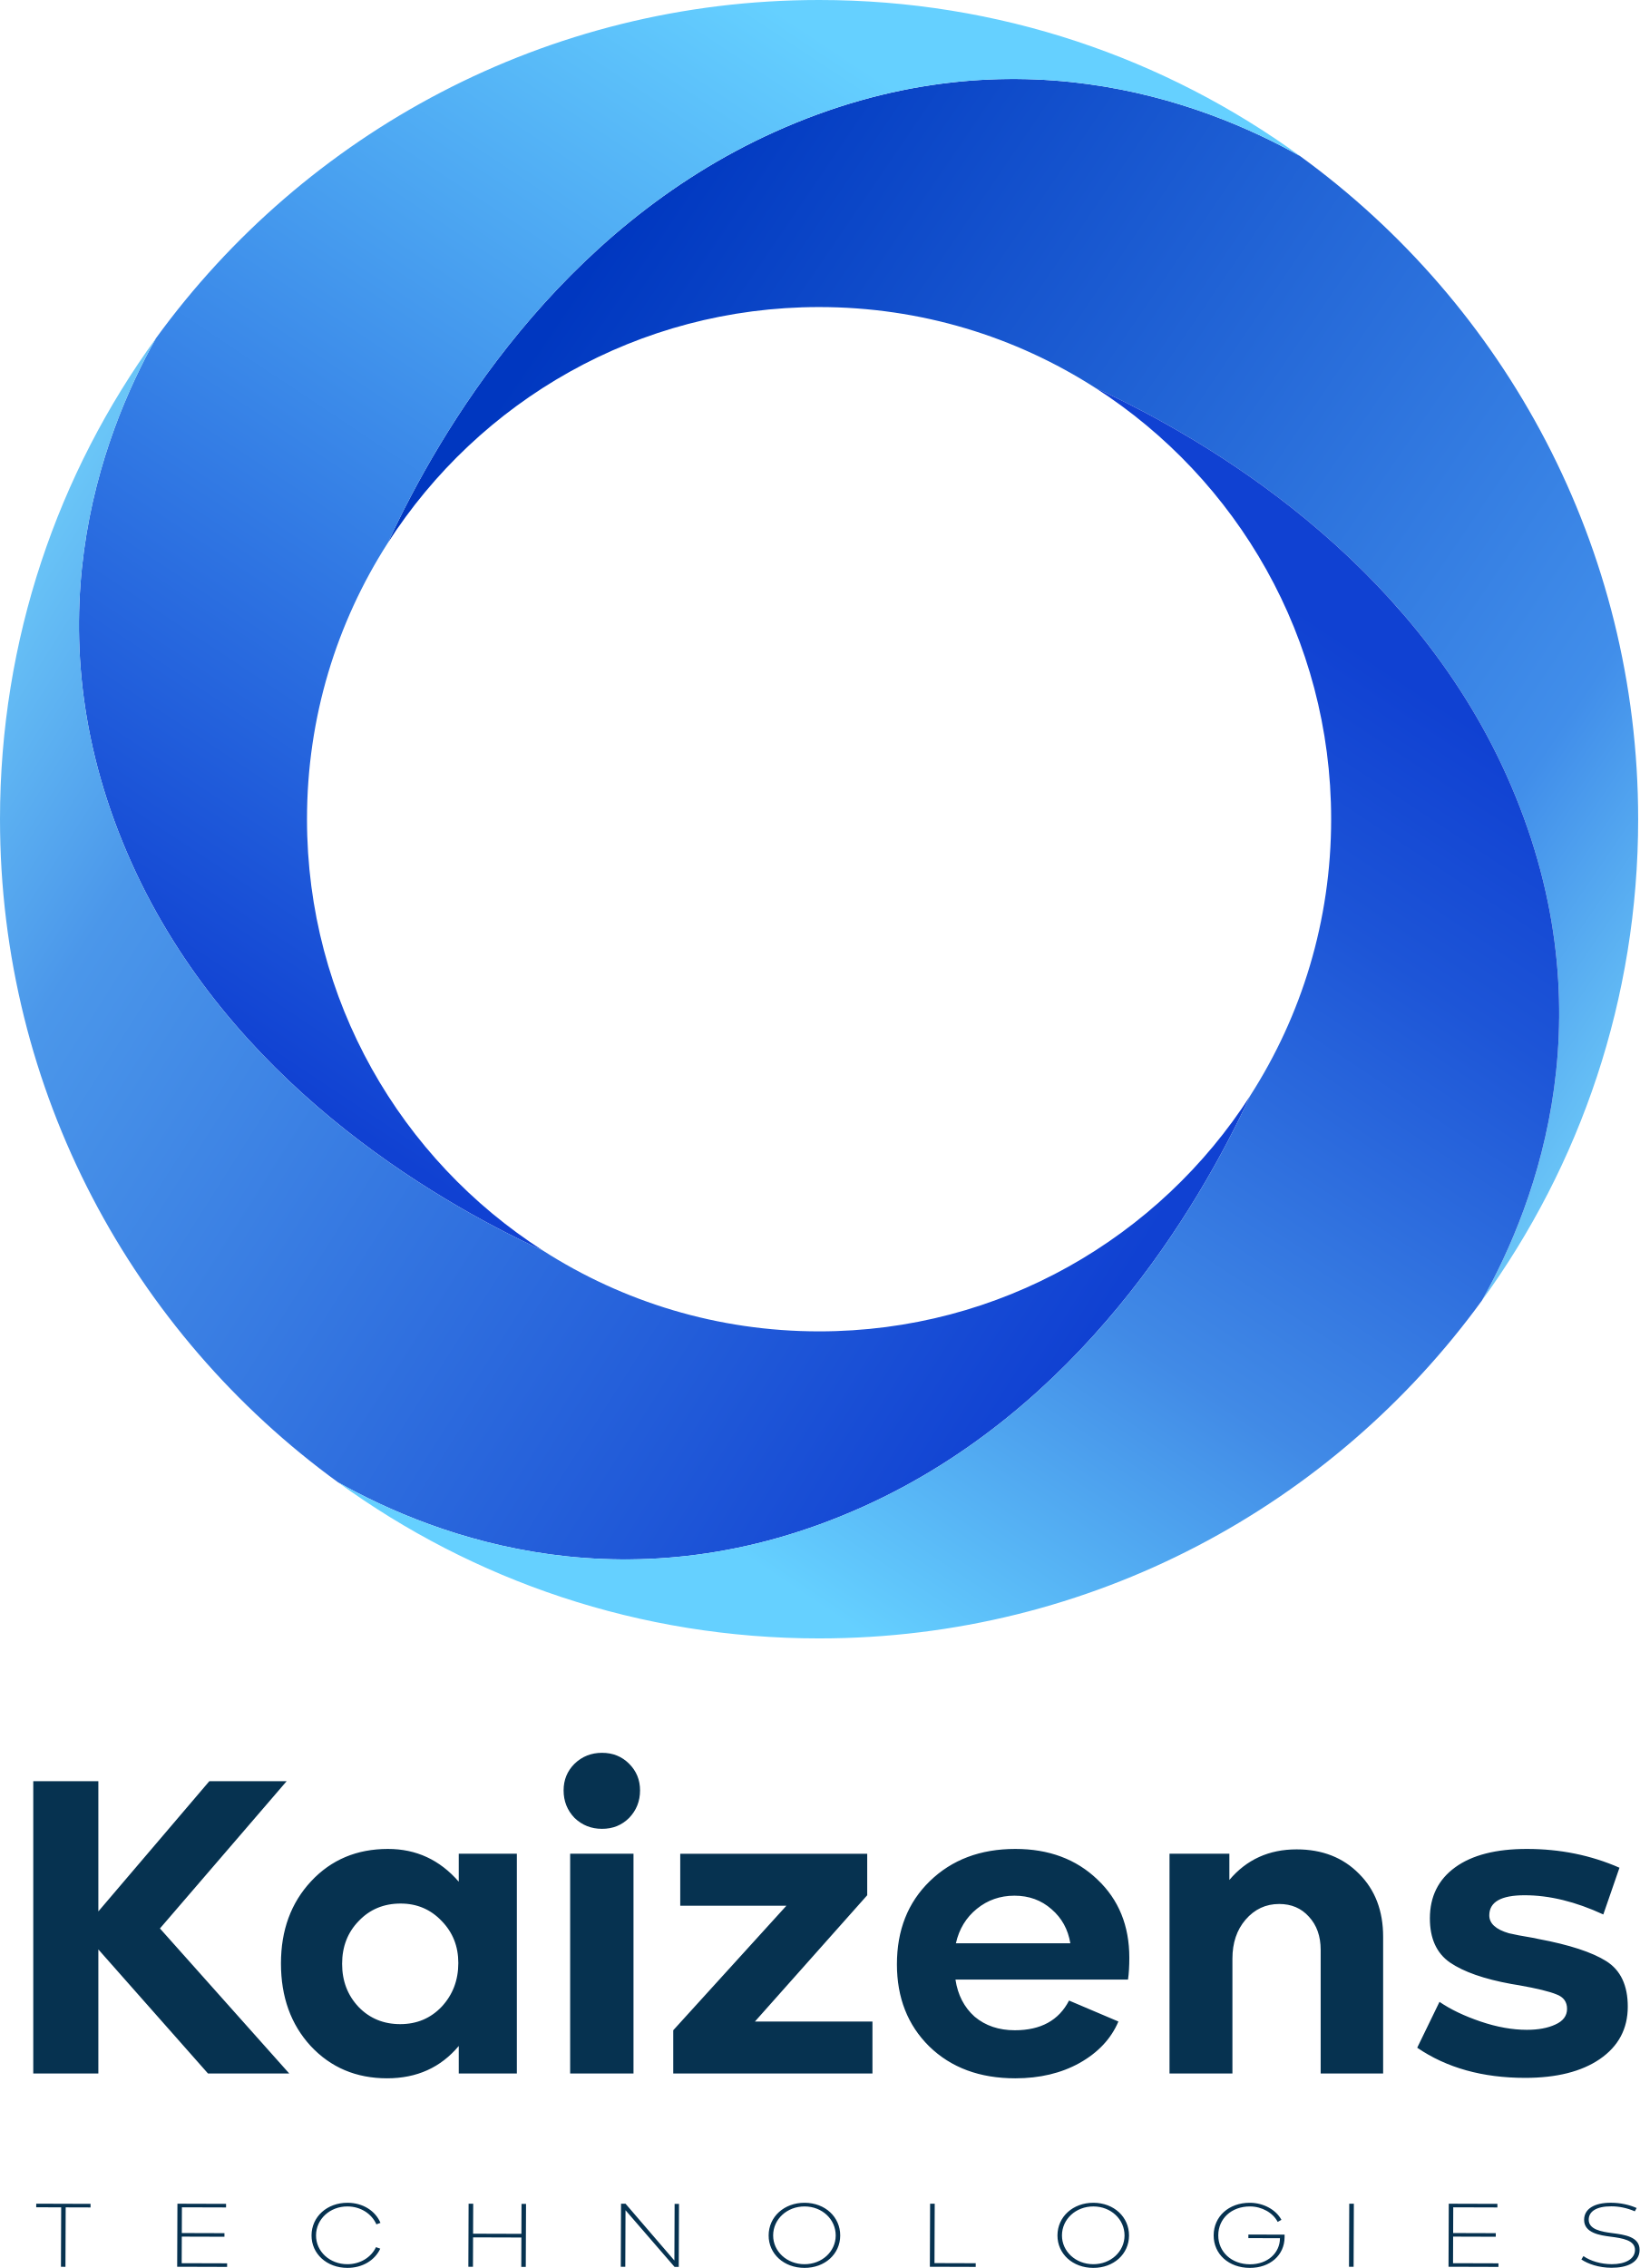
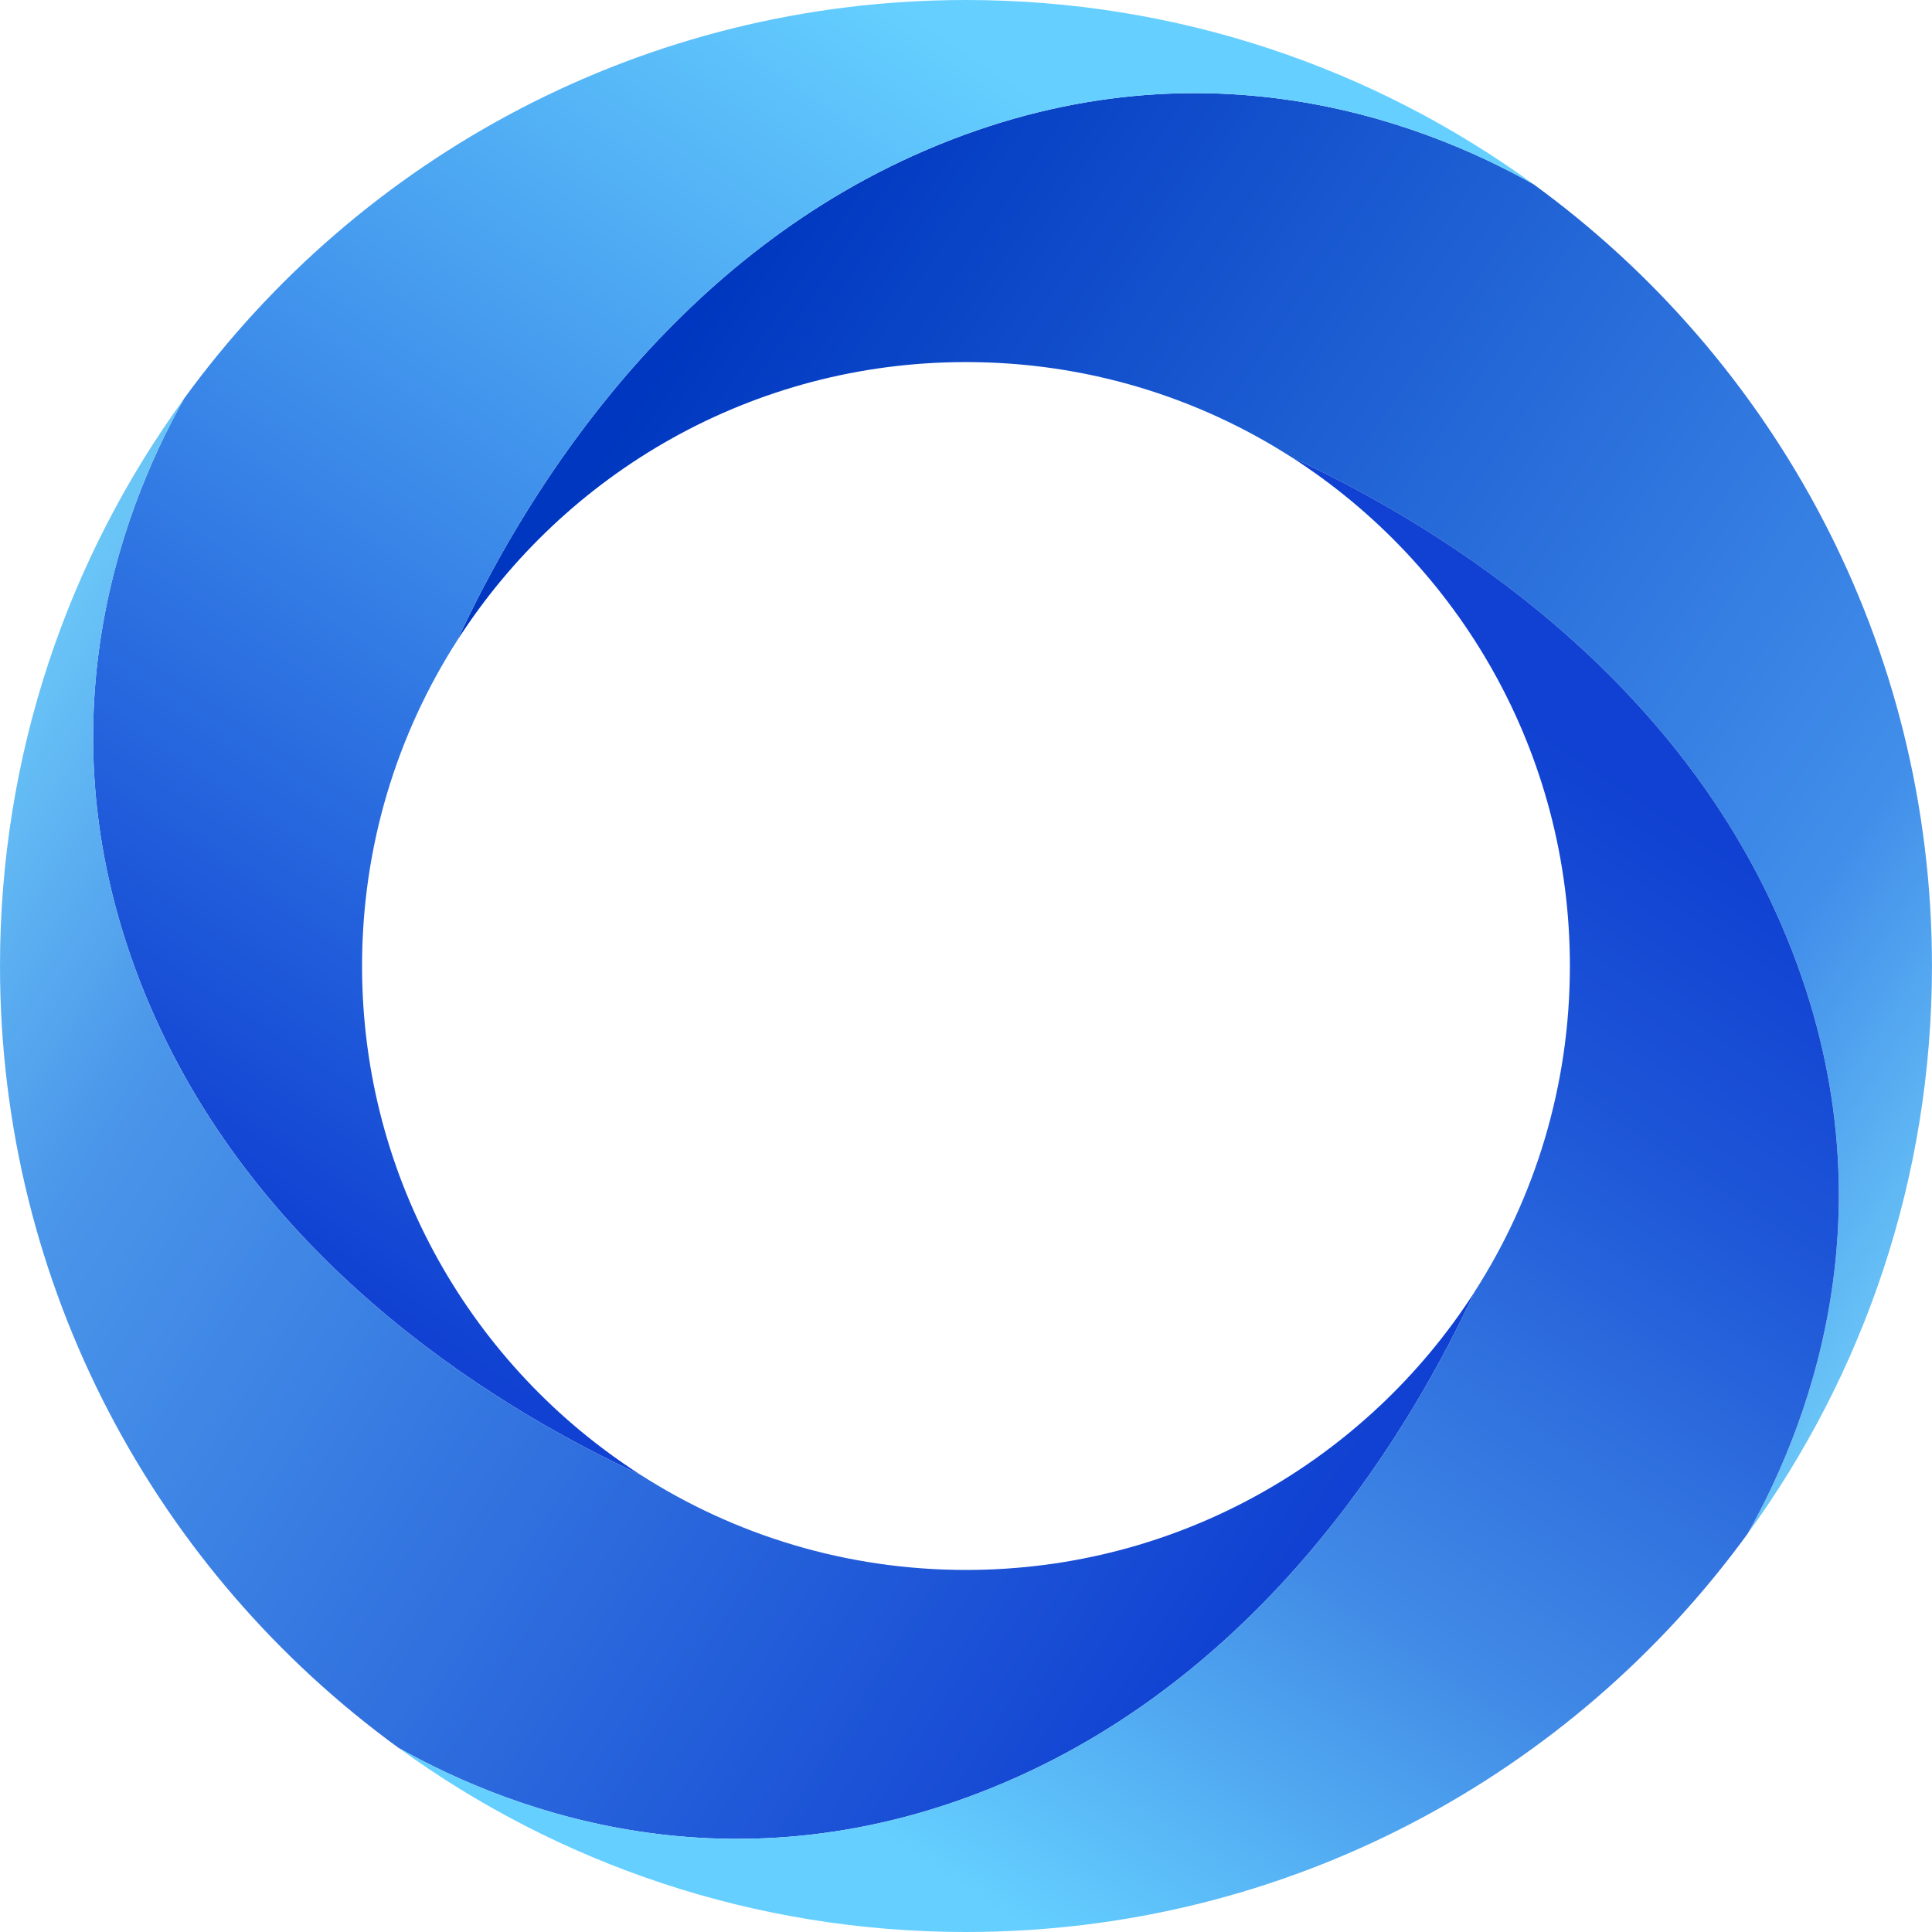
- <svg xmlns="http://www.w3.org/2000/svg" version="1.1" viewBox="0 0 1000.963 1384.267" id="svg15" width="1000.963" height="1384.267">
+ <svg xmlns="http://www.w3.org/2000/svg" version="1.1" viewBox="0 0 999.98 1000" id="svg15" width="999.98" height="1000">
  <defs id="defs12">
-     <linearGradient id="linear-gradient" x1="1300.98" y1="831.87" x2="633.91" y2="377.89" gradientUnits="userSpaceOnUse" gradientTransform="translate(512.9778,232.0959)">
+     <linearGradient id="linear-gradient" x1="1300.98" y1="831.87" x2="633.91" y2="377.89" gradientUnits="userSpaceOnUse" gradientTransform="translate(512.9778,228.0959)">
      <stop offset="0" stop-color="#418eea" id="stop13" style="stop-color:#6ac5f7;stop-opacity:1;" />
      <stop offset="0.197" stop-color="#418eea" id="stop1" />
      <stop offset="1" stop-color="#0037c0" id="stop2" />
    </linearGradient>
-     <linearGradient id="linear-gradient-2" x1="827.16" y1="200.99" x2="376.88" y2="879.18" gradientUnits="userSpaceOnUse" gradientTransform="translate(512.9778,232.0959)">
+     <linearGradient id="linear-gradient-2" x1="827.16" y1="200.99" x2="376.88" y2="879.18" gradientUnits="userSpaceOnUse" gradientTransform="translate(512.9778,228.0959)">
      <stop offset="0.126" stop-color="#6ac5f7" id="stop3" style="stop-color:#65d0ff;stop-opacity:1;" />
      <stop offset="1" stop-color="#1041d2" id="stop4" />
    </linearGradient>
-     <linearGradient id="linear-gradient-3" x1="206.54" y1="682.44" x2="884.73" y2="1112.33" gradientUnits="userSpaceOnUse" gradientTransform="translate(512.9778,232.0959)">
+     <linearGradient id="linear-gradient-3" x1="206.54" y1="682.44" x2="884.73" y2="1112.33" gradientUnits="userSpaceOnUse" gradientTransform="translate(512.9778,228.0959)">
      <stop offset="0" stop-color="#6ac5f7" id="stop5" />
      <stop offset="0.197" stop-color="#4b97ea" id="stop6" />
      <stop offset=".78" stop-color="#2059d8" id="stop7" />
      <stop offset="1" stop-color="#1041d2" id="stop8" />
    </linearGradient>
-     <linearGradient id="linear-gradient-4" x1="673.06" y1="1298.97" x2="1125.19" y2="617.08" gradientUnits="userSpaceOnUse" gradientTransform="translate(512.9778,232.0959)">
+     <linearGradient id="linear-gradient-4" x1="673.06" y1="1298.97" x2="1125.19" y2="617.08" gradientUnits="userSpaceOnUse" gradientTransform="translate(512.9778,228.0959)">
      <stop offset="0.122" stop-color="#6ac5f7" id="stop9" style="stop-color:#65d0ff;stop-opacity:1;" />
      <stop offset="0.417" stop-color="#418ae6" id="stop10" />
      <stop offset=".76" stop-color="#1d55d7" id="stop11" />
      <stop offset=".94" stop-color="#1041d2" id="stop12" />
    </linearGradient>
  </defs>
-   <g id="g15" transform="translate(-762.9879,-482.0959)">
+   <g id="g15" transform="translate(-762.9878,-478.0959)">
    <g id="Layer_2">
-       <path d="m 1667.628,1275.836 c 33.7,-59.79 78.8,-179 14.85,-320.87 -59.41,-131.8 -181.93,-204.27 -250.8,-236.09 -48.66,-31.25 -106.56,-49.37 -168.69,-49.37 -110.54,0 -207.66,57.38 -263.26,143.96 31.81,-68.85 104.27,-191.44 236.12,-250.86 141.82,-63.91 261,-18.88 320.82,14.81 125.03,90.89 206.3,238.3 206.3,404.68 0,109.77 -35.37,211.28 -95.35,293.75 z" fill="url(#linear-gradient)" id="path12" style="fill:url(#linear-gradient)" />
-       <path d="m 1556.678,577.406 c -59.82,-33.68 -179,-78.72 -320.82,-14.81 -131.85,59.43 -204.32,182.01 -236.12,250.86 l -0.02,0.02 c -31.22,48.65 -49.33,106.51 -49.33,168.61 0,110.57 57.39,207.71 144.02,263.29 -68.84,-31.81 -191.48,-104.27 -250.93,-236.15 -63.88,-141.73 -18.93,-260.86 14.73,-320.71 v -0.02 c 90.89,-125.08 238.33,-206.4 404.78,-206.4 109.75,0 211.23,35.36 293.69,95.31 z" fill="url(#linear-gradient-2)" id="path13" style="fill:url(#linear-gradient-2)" />
-       <path d="m 1526.228,1150.746 c -31.82,68.85 -104.29,191.42 -236.12,250.85 -141.79,63.9 -260.95,18.89 -320.77,-14.77 -125.05,-90.89 -206.35,-238.32 -206.35,-404.73 0,-109.69 35.33,-211.13 95.23,-293.58 -33.65,59.86 -78.61,178.98 -14.73,320.71 59.44,131.88 182.09,204.35 250.93,236.15 0,0.02 0.02,0.02 0.02,0.02 48.65,31.19 106.48,49.3 168.56,49.3 110.52,0 207.65,-57.36 263.24,-143.94 z" fill="url(#linear-gradient-3)" id="path14" style="fill:url(#linear-gradient-3)" />
-       <path d="m 1667.628,1275.836 c -90.87,125 -238.27,206.26 -404.64,206.26 -109.72,0 -211.2,-35.34 -293.66,-95.28 59.82,33.67 178.98,78.67 320.77,14.77 131.83,-59.43 204.3,-182 236.12,-250.85 31.22,-48.65 49.34,-106.53 49.34,-168.66 0,-110.51 -57.35,-207.61 -143.89,-263.21 68.87,31.82 191.39,104.29 250.8,236.09 63.94,141.87 18.85,261.08 -14.85,320.87 z" fill="url(#linear-gradient-4)" id="path15" style="fill:url(#linear-gradient-4)" />
-       <polygon points="345.24,457.01 345.23,457.01 345.23,455.82 " fill="#010201" id="polygon15" transform="translate(512.9778,232.0959)" />
-       <path d="m 860.624,1659.121 78.933,88.533 h -49.6 l -66.933,-75.733 v 75.733 h -39.733 v -178.4 h 39.733 v 79.467 l 67.733,-79.467 h 47.2 z m 182.401,-28.533 v -17.067 h 35.467 v 134.133 h -35.467 v -16.8 q -16.533,19.733 -43.733,19.733 -28.267,0 -46.667,-19.733 -18.133,-19.733 -18.133,-50.4 0,-30.4 18.4,-50.133 18.4,-19.733 46.933,-19.733 25.867,0 43.2,20 z m -61.067,76.534 q 10.133,10.4 25.333,10.4 15.2,0 25.333,-10.667 10.133,-10.933 10.133,-26.667 0,-15.2 -10.133,-25.6 -10.133,-10.667 -25.067,-10.667 -15.467,0 -25.6,10.667 -10.133,10.4 -10.133,26.133 0,15.733 10.133,26.4 z m 165.067,-115.467 q -6.667,6.667 -16.533,6.667 -9.867,0 -16.8,-6.667 -6.667,-6.933 -6.667,-16.8 0,-9.6 6.667,-16.267 6.933,-6.667 16.8,-6.667 9.867,0 16.533,6.667 6.667,6.667 6.667,16.267 0,9.867 -6.667,16.8 z m 2.667,156 H 1111.025 V 1613.521 h 38.667 z m 145.867,0 h -121.6 v -26.4 l 69.067,-76 h -64.8 v -31.733 h 114.133 v 25.333 l -68.534,77.067 h 71.734 z m 156.8,-70.667 q 0,7.733 -0.8,13.333 h -105.333 q 2.133,14.133 11.733,22.667 9.867,8.267 24.533,8.267 23.733,0 33.067,-18.133 l 30.133,12.8 q -6.667,15.733 -23.733,25.333 -16.8,9.333 -39.2,9.333 -32.533,0 -52.533,-19.467 -19.733,-19.467 -19.733,-50.133 0,-31.2 20,-50.667 20.267,-19.733 52.267,-19.733 30.667,0 50.133,18.667 19.467,18.4 19.467,47.733 z m -70.133,-37.867 q -13.067,0 -22.933,8 -9.867,8 -12.8,21.067 h 69.867 q -2.133,-12.8 -11.467,-20.8 -9.333,-8.267 -22.667,-8.267 z m 172.267,-28.267 q 23.467,0 38.133,14.933 14.667,14.667 14.667,38.4 v 83.467 h -38.133 v -75.467 q 0,-12.533 -7.2,-20.267 -6.933,-7.733 -18.133,-7.733 -12.267,0 -20.533,9.6 -8,9.333 -8,23.733 v 70.133 h -38.4 V 1613.521 h 36.533 v 16 q 15.733,-18.667 41.067,-18.667 z m 139.467,139.467 q -38.933,0 -65.867,-18.4 l 13.6,-28 q 10.133,6.933 25.067,12 14.933,5.067 28.267,5.067 10.4,0 17.333,-3.2 7.2,-3.2 7.2,-9.6 0,-6.4 -6.4,-8.8 -6.4,-2.667 -22.933,-5.6 -3.2,-0.533 -4.8,-0.8 -24.8,-4.533 -37.333,-13.067 -12.267,-8.533 -12.267,-26.933 0,-20 15.467,-31.2 15.467,-11.2 43.733,-11.2 30.4,0 56.533,11.467 l -9.867,28.533 q -25.333,-11.733 -48,-11.733 -21.6,0 -21.6,12.267 0,7.467 12,10.933 4.267,1.067 15.467,2.933 l 2.4,0.533 q 28.533,5.333 41.6,13.6 13.067,8.267 13.067,27.733 0,20.267 -17.067,32 -16.8,11.467 -45.6,11.467 z" id="text158-2-0-3" style="font-size:266.667px;font-family:Kinetika;-inkscape-font-specification:Kinetika;opacity:0.99;fill:#03304f;fill-opacity:0.996" aria-label="Kaizens" />
-       <path style="font-weight:272;font-size:61.333px;line-height:158.317px;font-family:Kinetika;-inkscape-font-specification:'Kinetika weight=272';letter-spacing:0.094px;word-spacing:0.056px;baseline-shift:baseline;opacity:0.99;fill:#03304f;stroke-width:0.938;fill-opacity:0.996" d="m 750.439,1989.326 2.576,0.01 0.135,-38.701 14.229,0.05 0.008,-2.331 -31.096,-0.108 -0.008,2.331 14.291,0.05 z m 69.183,-19.651 24.411,0.085 0.008,-2.331 -24.41,-0.085 0.058,-16.744 25.269,0.088 0.008,-2.331 -27.845,-0.097 -0.143,41.032 28.581,0.1 0.008,-2.331 -26.005,-0.091 z m 94.742,20.354 c 8.709,0.03 15.78,-4.974 18.873,-12.508 l -2.45,-0.99 c -2.722,6.614 -9.055,11.131 -16.415,11.105 -10.059,-0.035 -17.942,-8.281 -17.905,-18.769 0.037,-10.611 7.978,-18.863 17.975,-18.828 7.605,0.026 13.906,4.771 16.581,11.65 l 2.334,-0.973 c -2.917,-7.8 -10.013,-13.038 -18.845,-13.069 -11.776,-0.041 -20.579,9.128 -20.621,21.211 -0.042,12.021 8.758,21.129 20.473,21.17 z m 99.675,-22.158 -27.661,-0.097 0.068,-19.504 -2.637,-0.01 -0.143,41.032 2.637,0.01 0.067,-19.136 27.661,0.097 -0.067,19.136 2.576,0.01 0.143,-41.032 -2.576,-0.01 z m 87.576,17.358 -27.962,-36.959 -2.576,-0.01 -0.143,41.032 2.576,0.01 0.129,-36.8 28.085,36.898 2.392,0.01 0.143,-41.032 -2.515,-0.01 z m 74.434,4.8 c 11.715,0.041 20.456,-9.006 20.498,-21.027 0.042,-12.082 -8.635,-21.313 -20.35,-21.354 -11.776,-0.041 -20.579,9.128 -20.621,21.211 -0.042,12.021 8.697,21.129 20.473,21.17 z m 0.01,-2.392 c -10.059,-0.035 -17.942,-8.343 -17.905,-18.769 0.037,-10.611 7.978,-18.863 18.037,-18.828 9.997,0.035 17.819,8.342 17.782,18.953 -0.036,10.427 -7.916,18.679 -17.913,18.644 z m 98.058,1.748 0.01,-2.392 -23.613,-0.082 0.135,-38.64 -2.637,-0.01 -0.143,41.032 z m 67.272,0.644 c 11.715,0.041 20.456,-9.006 20.497,-21.027 0.042,-12.082 -8.635,-21.313 -20.349,-21.354 -11.776,-0.041 -20.579,9.128 -20.621,21.211 -0.042,12.021 8.697,21.129 20.473,21.17 z m 0.01,-2.392 c -10.059,-0.035 -17.942,-8.343 -17.905,-18.769 0.037,-10.611 7.978,-18.863 18.037,-18.828 9.997,0.035 17.819,8.342 17.782,18.953 -0.036,10.427 -7.916,18.679 -17.913,18.644 z m 107.733,-28.885 c -3.105,-6.574 -10.265,-11.076 -18.055,-11.103 -12.144,-0.042 -20.701,9.005 -20.743,21.149 -0.043,12.328 8.697,21.191 20.657,21.232 11.653,0.041 19.901,-8.333 19.942,-19.925 l 0.01,-1.717 -20.731,-0.072 -0.01,2.331 18.093,0.063 c -0.034,9.629 -7.113,17.026 -17.171,16.991 -10.488,-0.037 -18.188,-8.037 -18.15,-18.893 0.038,-10.733 7.426,-18.803 18.22,-18.766 6.685,0.023 13.111,4.094 15.789,10.053 z m 38.682,30.541 2.637,0.01 0.143,-41.032 -2.637,-0.01 z m 59.615,-19.618 24.41,0.085 0.01,-2.331 -24.41,-0.085 0.059,-16.744 25.269,0.088 0.01,-2.331 -27.845,-0.097 -0.143,41.032 28.581,0.1 0.01,-2.331 -26.005,-0.091 z m 90.633,20.278 c 8.587,0.03 16.081,-3.195 16.11,-11.659 0.03,-8.525 -8.491,-9.843 -15.725,-10.911 -6.437,-0.942 -13.424,-2.439 -13.402,-8.756 0.018,-5.275 4.324,-8.694 12.972,-8.664 4.232,0.015 8.706,0.95 13.421,3.236 l 1.05,-2.143 c -4.225,-2.1 -9.188,-3.405 -14.708,-3.425 -9.445,-0.033 -15.347,3.933 -15.372,11.109 -0.03,8.648 9.226,10.091 15.111,10.97 6.804,1.005 14.037,2.257 14.015,8.636 -0.021,5.949 -5.614,9.303 -13.28,9.276 -6.256,-0.022 -12.198,-2.067 -16.235,-5.27 l -1.173,2.204 c 3.854,2.896 9.917,5.371 17.216,5.396 z" id="text158-2-0-3-3" transform="scale(1.066299,0.9378237)" aria-label="T   E   C   H   N   O   L   O   G  I   E   S" />
-       <text xml:space="preserve" style="font-style:normal;font-variant:normal;font-weight:272;font-stretch:normal;font-size:96px;line-height:247.8px;font-family:Kinetika;-inkscape-font-specification:'Kinetika weight=272';text-align:start;letter-spacing:0.1px;word-spacing:0.06px;writing-mode:lr-tb;direction:ltr;text-anchor:start;opacity:0.99;fill:#03304f;fill-opacity:0.996" x="1617.297" y="1839.69" id="text1">
-         <tspan id="tspan1" x="1617.297" y="1839.69">  </tspan>
-       </text>
+       <path d="m 1667.628,1271.836 c 33.7,-59.79 78.8,-179 14.85,-320.87 -59.41,-131.8 -181.93,-204.27 -250.8,-236.09 -48.66,-31.25 -106.56,-49.37 -168.69,-49.37 -110.54,0 -207.66,57.38 -263.26,143.96 31.81,-68.85 104.27,-191.44 236.12,-250.86 141.82,-63.91 261,-18.88 320.82,14.81 125.03,90.89 206.3,238.3 206.3,404.68 0,109.77 -35.37,211.28 -95.35,293.75 z" fill="url(#linear-gradient)" id="path12" style="fill:url(#linear-gradient)" />
+       <path d="m 1556.678,573.406 c -59.82,-33.68 -179,-78.72 -320.82,-14.81 -131.85,59.43 -204.32,182.01 -236.12,250.86 l -0.02,0.02 c -31.22,48.65 -49.33,106.51 -49.33,168.61 0,110.57 57.39,207.71 144.02,263.29 -68.84,-31.81 -191.48,-104.27 -250.93,-236.15 -63.88,-141.73 -18.93,-260.86 14.73,-320.71 v -0.02 c 90.89,-125.08 238.33,-206.4 404.78,-206.4 109.75,0 211.23,35.36 293.69,95.31 z" fill="url(#linear-gradient-2)" id="path13" style="fill:url(#linear-gradient-2)" />
+       <path d="m 1526.228,1146.746 c -31.82,68.85 -104.29,191.42 -236.12,250.85 -141.79,63.9 -260.95,18.89 -320.77,-14.77 -125.05,-90.89 -206.35,-238.32 -206.35,-404.73 0,-109.69 35.33,-211.13 95.23,-293.58 -33.65,59.86 -78.61,178.98 -14.73,320.71 59.44,131.88 182.09,204.35 250.93,236.15 0,0.02 0.02,0.02 0.02,0.02 48.65,31.19 106.48,49.3 168.56,49.3 110.52,0 207.65,-57.36 263.24,-143.94 z" fill="url(#linear-gradient-3)" id="path14" style="fill:url(#linear-gradient-3)" />
+       <path d="m 1667.628,1271.836 c -90.87,125 -238.27,206.26 -404.64,206.26 -109.72,0 -211.2,-35.34 -293.66,-95.28 59.82,33.67 178.98,78.67 320.77,14.77 131.83,-59.43 204.3,-182 236.12,-250.85 31.22,-48.65 49.34,-106.53 49.34,-168.66 0,-110.51 -57.35,-207.61 -143.89,-263.21 68.87,31.82 191.39,104.29 250.8,236.09 63.94,141.87 18.85,261.08 -14.85,320.87 z" fill="url(#linear-gradient-4)" id="path15" style="fill:url(#linear-gradient-4)" />
+       <polygon points="345.23,455.82 345.24,457.01 345.23,457.01 " fill="#010201" id="polygon15" transform="translate(512.9778,228.0959)" />
      <text xml:space="preserve" style="font-style:normal;font-variant:normal;font-weight:normal;font-stretch:normal;font-size:76px;line-height:196.175px;font-family:'.Al Nile PUA';-inkscape-font-specification:'.Al Nile PUA';text-align:start;letter-spacing:0.1px;word-spacing:0.06px;writing-mode:lr-tb;direction:ltr;text-anchor:start;opacity:0.99;fill:#184fd6;fill-opacity:1" x="1454.167" y="1808.333" id="text4">
        <tspan id="tspan4" x="1454.167" y="1808.333" />
      </text>
    </g>
  </g>
</svg>
